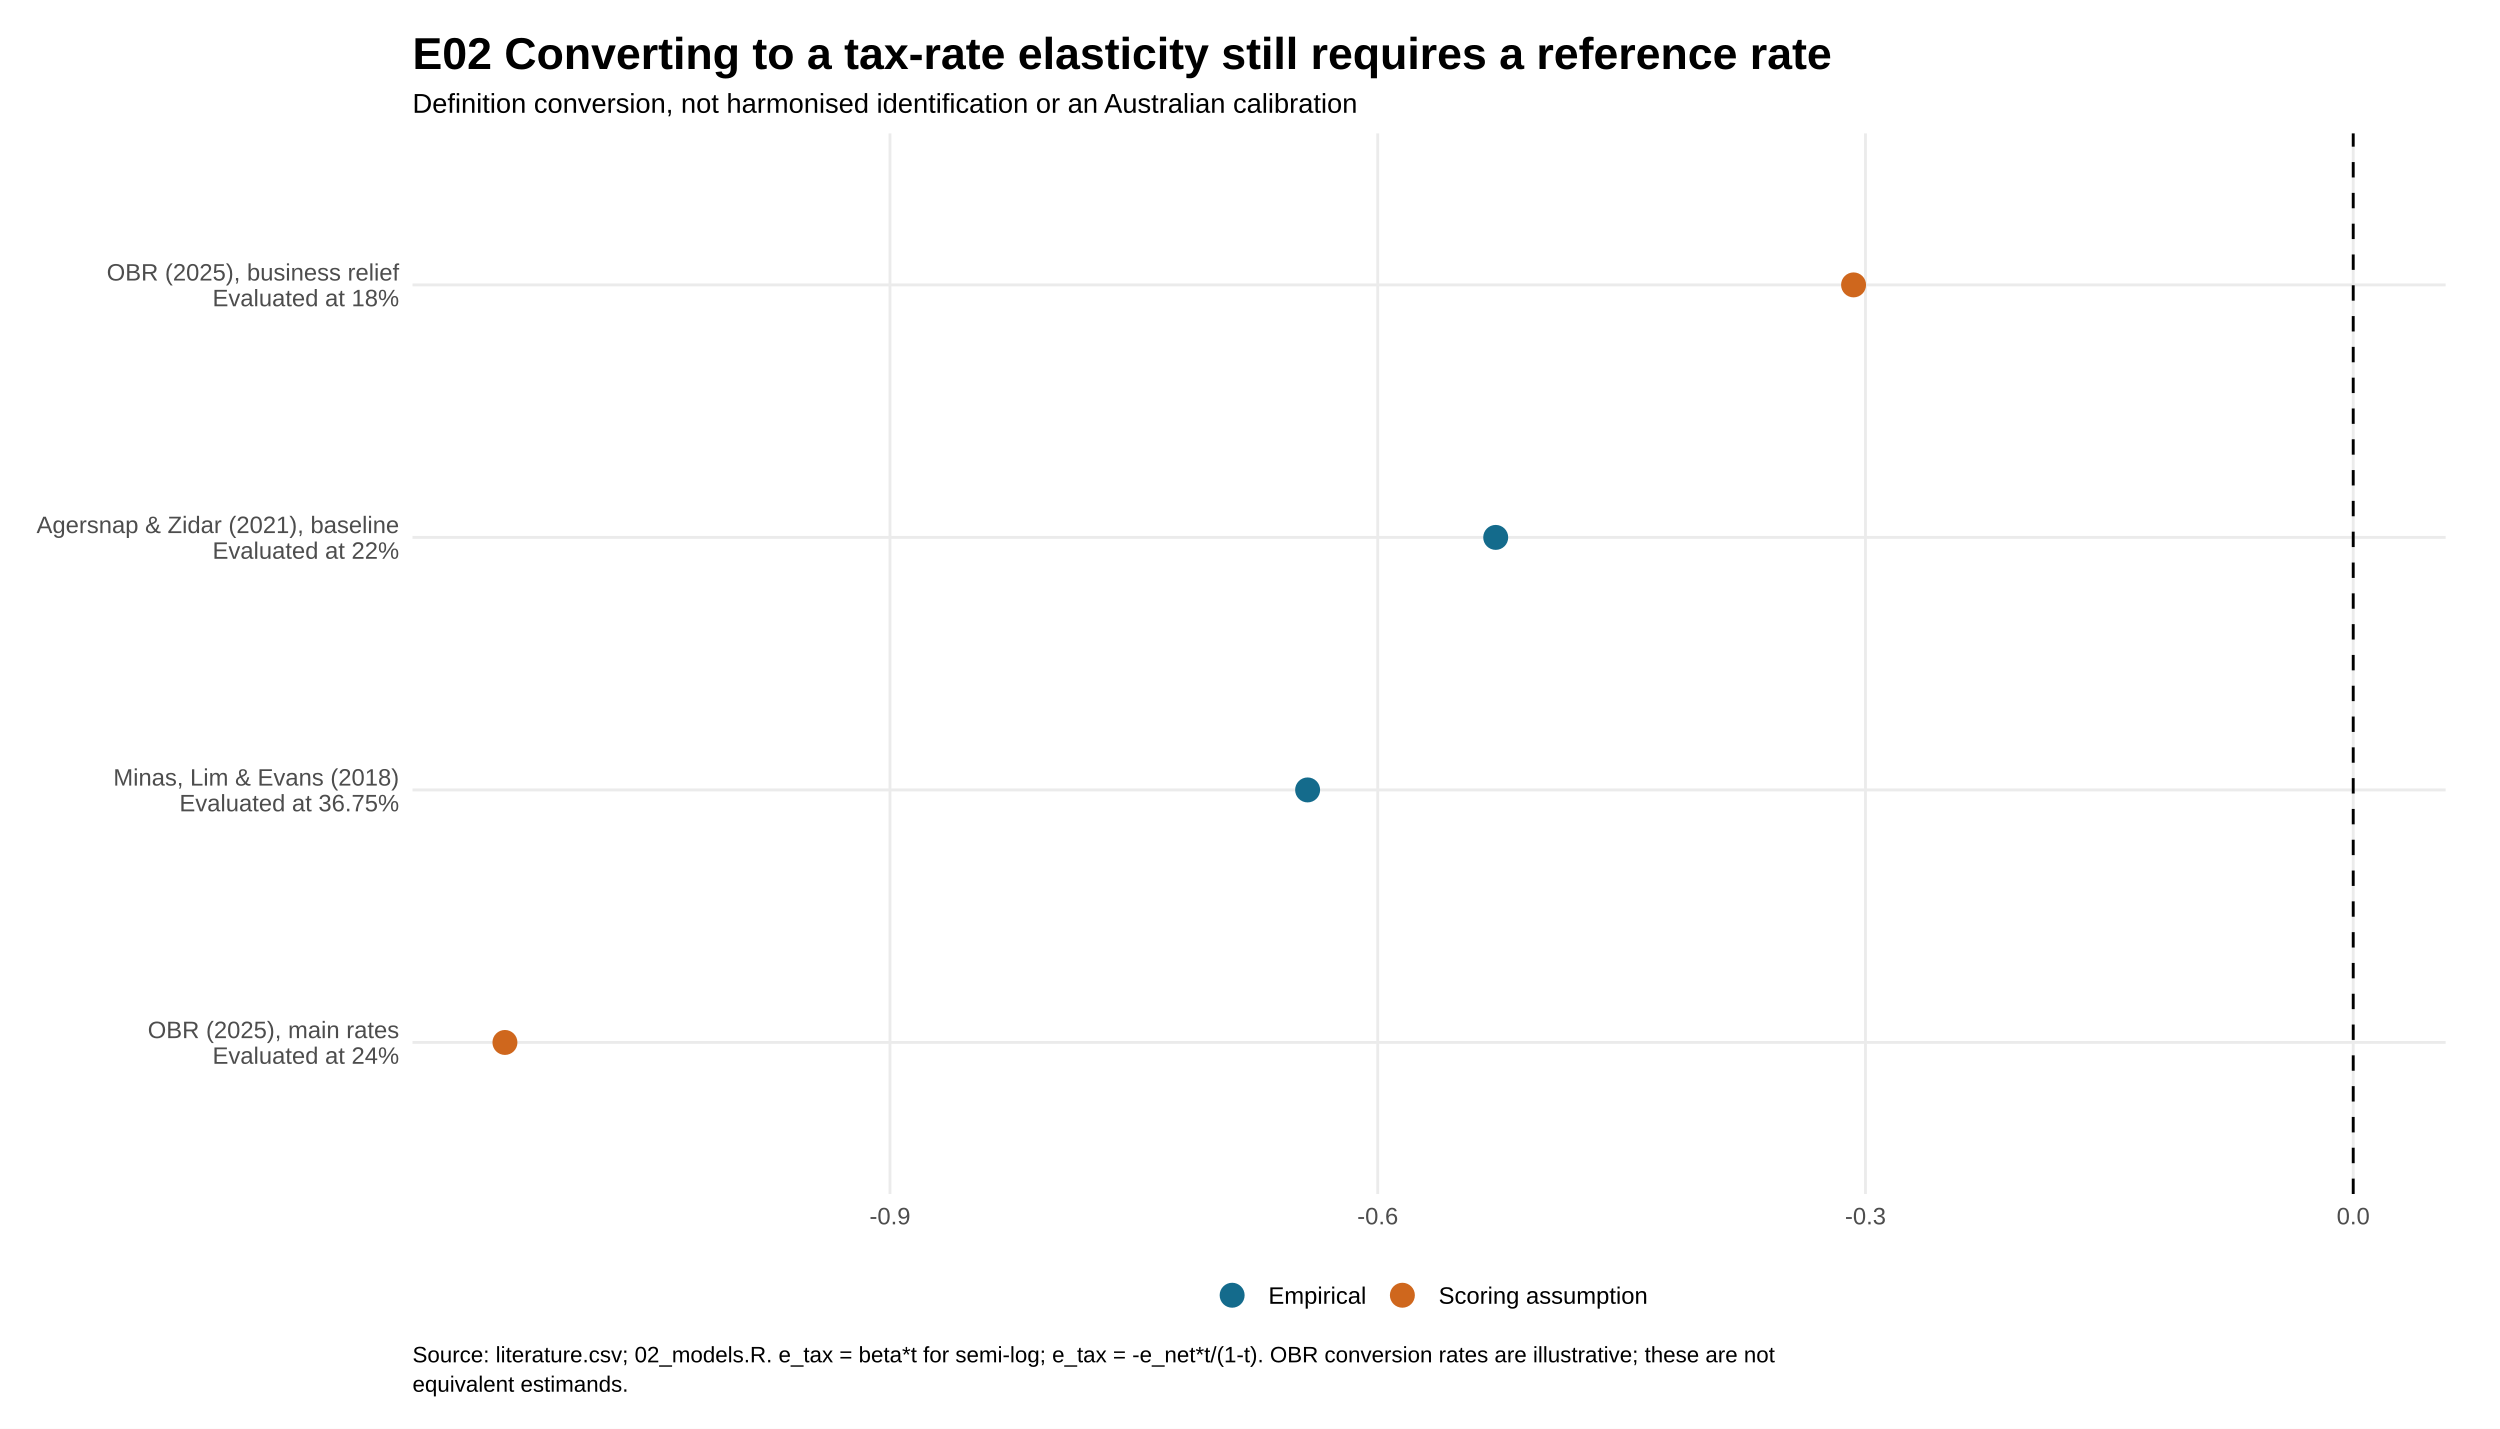
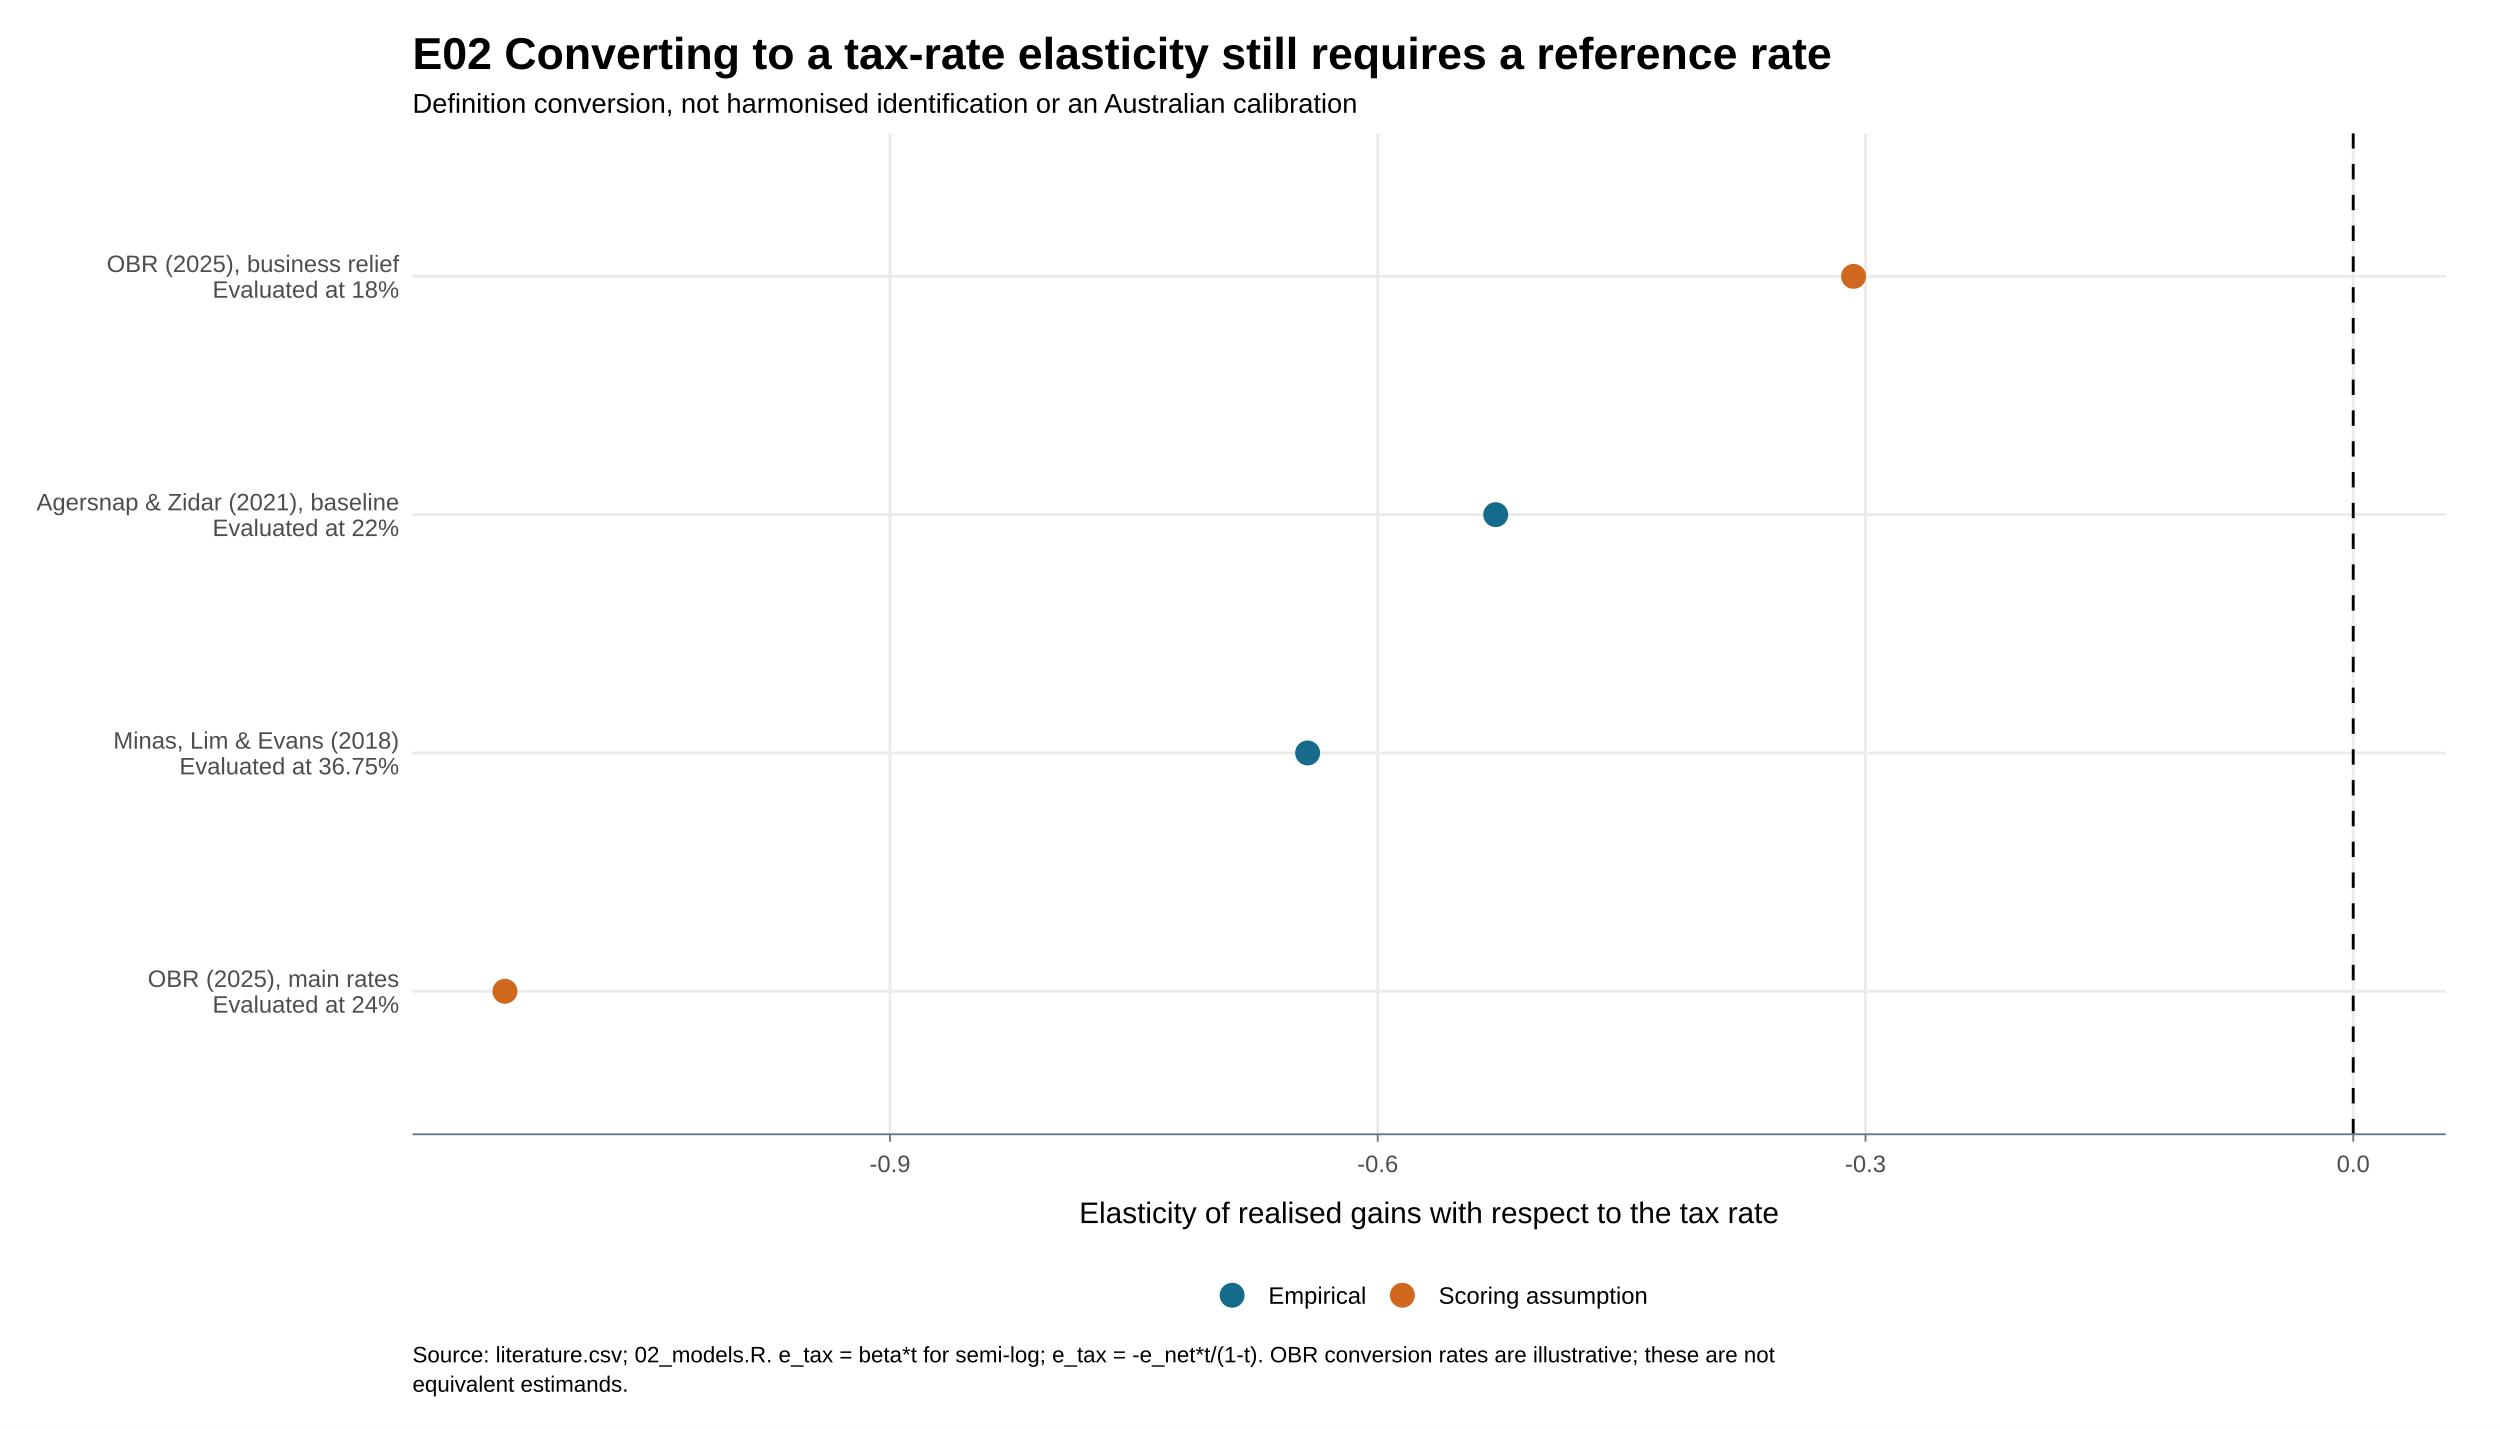
<svg xmlns="http://www.w3.org/2000/svg" width="1008.00pt" height="576.00pt" viewBox="0 0 1008.00 576.00">
  <g class="svglite">
    <defs>
      <style type="text/css">
    .svglite line, .svglite polyline, .svglite polygon, .svglite path, .svglite rect, .svglite circle {
      fill: none;
      stroke: #000000;
      stroke-linecap: round;
      stroke-linejoin: round;
      stroke-miterlimit: 10.00;
    }
    .svglite text {
      white-space: pre;
    }
    .svglite g.glyphgroup path {
      fill: inherit;
      stroke: none;
    }
  </style>
    </defs>
    <rect width="100%" height="100%" style="stroke: none; fill: #FFFFFF;" />
    <defs>
      <clipPath id="cpMC4wMHwxMDA4LjAwfDAuMDB8NTc2LjAw">
        <rect x="0.00" y="0.00" width="1008.00" height="576.00" />
      </clipPath>
    </defs>
    <g clip-path="url(#cpMC4wMHwxMDA4LjAwfDAuMDB8NTc2LjAw)">
      <rect x="-0" y="0.00" width="1008.00" height="576.00" style="stroke-width: 1.16; stroke: none; fill: #FFFFFF;" />
    </g>
    <defs>
-       <clipPath id="cpMTY2LjMyfDk4Ni4wOHw1My43OHw0ODEuNDE=">
-         <rect x="166.32" y="53.78" width="819.76" height="427.63" />
+       <clipPath id="cpMTY2LjMyfDk4Ni4wOHw1My43OHw0NTcuMzQ=">
+         <rect x="166.32" y="53.78" width="819.76" height="403.56" />
      </clipPath>
    </defs>
-     <g clip-path="url(#cpMTY2LjMyfDk4Ni4wOHw1My43OHw0ODEuNDE=)">
-       <polyline points="166.32,420.32 986.08,420.32 " style="stroke-width: 1.16; stroke: #EBEBEB; stroke-linecap: butt;" />
-       <polyline points="166.32,318.50 986.08,318.50 " style="stroke-width: 1.16; stroke: #EBEBEB; stroke-linecap: butt;" />
-       <polyline points="166.32,216.68 986.08,216.68 " style="stroke-width: 1.16; stroke: #EBEBEB; stroke-linecap: butt;" />
-       <polyline points="166.32,114.87 986.08,114.87 " style="stroke-width: 1.16; stroke: #EBEBEB; stroke-linecap: butt;" />
-       <polyline points="358.84,481.41 358.84,53.78 " style="stroke-width: 1.16; stroke: #EBEBEB; stroke-linecap: butt;" />
-       <polyline points="555.50,481.41 555.50,53.78 " style="stroke-width: 1.16; stroke: #EBEBEB; stroke-linecap: butt;" />
-       <polyline points="752.16,481.41 752.16,53.78 " style="stroke-width: 1.16; stroke: #EBEBEB; stroke-linecap: butt;" />
-       <polyline points="948.82,481.41 948.82,53.78 " style="stroke-width: 1.16; stroke: #EBEBEB; stroke-linecap: butt;" />
-       <circle cx="527.23" cy="318.50" r="4.65" style="stroke-width: 0.77; stroke: #146B8C; fill: #146B8C;" />
-       <circle cx="603.07" cy="216.68" r="4.65" style="stroke-width: 0.77; stroke: #146B8C; fill: #146B8C;" />
-       <circle cx="203.59" cy="420.32" r="4.65" style="stroke-width: 0.77; stroke: #CF671D; fill: #CF671D;" />
-       <circle cx="747.36" cy="114.87" r="4.65" style="stroke-width: 0.77; stroke: #CF671D; fill: #CF671D;" />
-       <line x1="948.82" y1="481.41" x2="948.82" y2="53.78" style="stroke-width: 1.16; stroke-dasharray: 6.21,6.21; stroke-linecap: butt;" />
+     <g clip-path="url(#cpMTY2LjMyfDk4Ni4wOHw1My43OHw0NTcuMzQ=)">
+       <polyline points="166.32,399.69 986.08,399.69 " style="stroke-width: 1.16; stroke: #EBEBEB; stroke-linecap: butt;" />
+       <polyline points="166.32,303.60 986.08,303.60 " style="stroke-width: 1.16; stroke: #EBEBEB; stroke-linecap: butt;" />
+       <polyline points="166.32,207.51 986.08,207.51 " style="stroke-width: 1.16; stroke: #EBEBEB; stroke-linecap: butt;" />
+       <polyline points="166.32,111.43 986.08,111.43 " style="stroke-width: 1.16; stroke: #EBEBEB; stroke-linecap: butt;" />
+       <polyline points="358.84,457.34 358.84,53.78 " style="stroke-width: 1.16; stroke: #EBEBEB; stroke-linecap: butt;" />
+       <polyline points="555.50,457.34 555.50,53.78 " style="stroke-width: 1.16; stroke: #EBEBEB; stroke-linecap: butt;" />
+       <polyline points="752.16,457.34 752.16,53.78 " style="stroke-width: 1.16; stroke: #EBEBEB; stroke-linecap: butt;" />
+       <polyline points="948.82,457.34 948.82,53.78 " style="stroke-width: 1.16; stroke: #EBEBEB; stroke-linecap: butt;" />
+       <circle cx="527.23" cy="303.60" r="4.65" style="stroke-width: 0.77; stroke: #146B8C; fill: #146B8C;" />
+       <circle cx="603.07" cy="207.51" r="4.65" style="stroke-width: 0.77; stroke: #146B8C; fill: #146B8C;" />
+       <circle cx="203.59" cy="399.69" r="4.65" style="stroke-width: 0.77; stroke: #CF671D; fill: #CF671D;" />
+       <circle cx="747.36" cy="111.43" r="4.65" style="stroke-width: 0.77; stroke: #CF671D; fill: #CF671D;" />
+       <line x1="948.82" y1="457.34" x2="948.82" y2="53.78" style="stroke-width: 1.16; stroke-dasharray: 6.21,6.21; stroke-linecap: butt;" />
    </g>
    <g clip-path="url(#cpMC4wMHwxMDA4LjAwfDAuMDB8NTc2LjAw)">
-       <text x="160.94" y="418.57" text-anchor="end" style="font-size: 9.60px;fill: #4D4D4D; font-family: &quot;Arial&quot;;" textLength="101.25px" lengthAdjust="spacingAndGlyphs">OBR (2025), main rates</text>
-       <text x="160.94" y="428.93" text-anchor="end" style="font-size: 9.60px;fill: #4D4D4D; font-family: &quot;Arial&quot;;" textLength="75.17px" lengthAdjust="spacingAndGlyphs">Evaluated at 24%</text>
-       <text x="160.94" y="316.75" text-anchor="end" style="font-size: 9.60px;fill: #4D4D4D; font-family: &quot;Arial&quot;;" textLength="115.11px" lengthAdjust="spacingAndGlyphs">Minas, Lim &amp; Evans (2018)</text>
-       <text x="160.94" y="327.12" text-anchor="end" style="font-size: 9.60px;fill: #4D4D4D; font-family: &quot;Arial&quot;;" textLength="88.50px" lengthAdjust="spacingAndGlyphs">Evaluated at 36.75%</text>
-       <text x="160.94" y="214.93" text-anchor="end" style="font-size: 9.60px;fill: #4D4D4D; font-family: &quot;Arial&quot;;" textLength="146.00px" lengthAdjust="spacingAndGlyphs">Agersnap &amp; Zidar (2021), baseline</text>
-       <text x="160.94" y="225.30" text-anchor="end" style="font-size: 9.60px;fill: #4D4D4D; font-family: &quot;Arial&quot;;" textLength="75.17px" lengthAdjust="spacingAndGlyphs">Evaluated at 22%</text>
-       <text x="160.94" y="113.12" text-anchor="end" style="font-size: 9.60px;fill: #4D4D4D; font-family: &quot;Arial&quot;;" textLength="117.77px" lengthAdjust="spacingAndGlyphs">OBR (2025), business relief</text>
-       <text x="160.94" y="123.48" text-anchor="end" style="font-size: 9.60px;fill: #4D4D4D; font-family: &quot;Arial&quot;;" textLength="75.17px" lengthAdjust="spacingAndGlyphs">Evaluated at 18%</text>
-       <text x="358.84" y="493.65" text-anchor="middle" style="font-size: 9.60px;fill: #4D4D4D; font-family: &quot;Arial&quot;;" textLength="16.52px" lengthAdjust="spacingAndGlyphs">-0.9</text>
-       <text x="555.50" y="493.65" text-anchor="middle" style="font-size: 9.60px;fill: #4D4D4D; font-family: &quot;Arial&quot;;" textLength="16.52px" lengthAdjust="spacingAndGlyphs">-0.6</text>
-       <text x="752.16" y="493.65" text-anchor="middle" style="font-size: 9.60px;fill: #4D4D4D; font-family: &quot;Arial&quot;;" textLength="16.52px" lengthAdjust="spacingAndGlyphs">-0.3</text>
-       <text x="948.82" y="493.65" text-anchor="middle" style="font-size: 9.60px;fill: #4D4D4D; font-family: &quot;Arial&quot;;" textLength="13.33px" lengthAdjust="spacingAndGlyphs">0.0</text>
+       <text x="160.94" y="397.94" text-anchor="end" style="font-size: 9.60px;fill: #4D4D4D; font-family: &quot;Arial&quot;;" textLength="101.25px" lengthAdjust="spacingAndGlyphs">OBR (2025), main rates</text>
+       <text x="160.94" y="408.30" text-anchor="end" style="font-size: 9.60px;fill: #4D4D4D; font-family: &quot;Arial&quot;;" textLength="75.17px" lengthAdjust="spacingAndGlyphs">Evaluated at 24%</text>
+       <text x="160.94" y="301.85" text-anchor="end" style="font-size: 9.60px;fill: #4D4D4D; font-family: &quot;Arial&quot;;" textLength="115.11px" lengthAdjust="spacingAndGlyphs">Minas, Lim &amp; Evans (2018)</text>
+       <text x="160.94" y="312.22" text-anchor="end" style="font-size: 9.60px;fill: #4D4D4D; font-family: &quot;Arial&quot;;" textLength="88.50px" lengthAdjust="spacingAndGlyphs">Evaluated at 36.75%</text>
+       <text x="160.94" y="205.76" text-anchor="end" style="font-size: 9.60px;fill: #4D4D4D; font-family: &quot;Arial&quot;;" textLength="146.00px" lengthAdjust="spacingAndGlyphs">Agersnap &amp; Zidar (2021), baseline</text>
+       <text x="160.94" y="216.13" text-anchor="end" style="font-size: 9.60px;fill: #4D4D4D; font-family: &quot;Arial&quot;;" textLength="75.17px" lengthAdjust="spacingAndGlyphs">Evaluated at 22%</text>
+       <text x="160.94" y="109.68" text-anchor="end" style="font-size: 9.60px;fill: #4D4D4D; font-family: &quot;Arial&quot;;" textLength="117.77px" lengthAdjust="spacingAndGlyphs">OBR (2025), business relief</text>
+       <text x="160.94" y="120.05" text-anchor="end" style="font-size: 9.60px;fill: #4D4D4D; font-family: &quot;Arial&quot;;" textLength="75.17px" lengthAdjust="spacingAndGlyphs">Evaluated at 18%</text>
+       <polyline points="166.32,457.34 986.08,457.34 " style="stroke-width: 0.75; stroke: #687780; stroke-linecap: butt;" />
+       <polyline points="358.84,460.33 358.84,457.34 " style="stroke-width: 0.75; stroke: #687780; stroke-linecap: butt;" />
+       <polyline points="555.50,460.33 555.50,457.34 " style="stroke-width: 0.75; stroke: #687780; stroke-linecap: butt;" />
+       <polyline points="752.16,460.33 752.16,457.34 " style="stroke-width: 0.75; stroke: #687780; stroke-linecap: butt;" />
+       <polyline points="948.82,460.33 948.82,457.34 " style="stroke-width: 0.75; stroke: #687780; stroke-linecap: butt;" />
+       <text x="358.84" y="472.57" text-anchor="middle" style="font-size: 9.60px;fill: #4D4D4D; font-family: &quot;Arial&quot;;" textLength="16.52px" lengthAdjust="spacingAndGlyphs">-0.9</text>
+       <text x="555.50" y="472.57" text-anchor="middle" style="font-size: 9.60px;fill: #4D4D4D; font-family: &quot;Arial&quot;;" textLength="16.52px" lengthAdjust="spacingAndGlyphs">-0.6</text>
+       <text x="752.16" y="472.57" text-anchor="middle" style="font-size: 9.60px;fill: #4D4D4D; font-family: &quot;Arial&quot;;" textLength="16.52px" lengthAdjust="spacingAndGlyphs">-0.3</text>
+       <text x="948.82" y="472.57" text-anchor="middle" style="font-size: 9.60px;fill: #4D4D4D; font-family: &quot;Arial&quot;;" textLength="13.33px" lengthAdjust="spacingAndGlyphs">0.0</text>
+       <text x="576.20" y="493.15" text-anchor="middle" style="font-size: 12.00px; font-family: &quot;Arial&quot;;" textLength="282.05px" lengthAdjust="spacingAndGlyphs">Elasticity of realised gains with respect to the tax rate</text>
      <circle cx="496.80" cy="522.24" r="4.65" style="stroke-width: 0.77; stroke: #146B8C; fill: #146B8C;" />
      <circle cx="565.44" cy="522.24" r="4.65" style="stroke-width: 0.77; stroke: #CF671D; fill: #CF671D;" />
      <text x="511.42" y="525.68" style="font-size: 9.60px; font-family: &quot;Arial&quot;;" textLength="39.41px" lengthAdjust="spacingAndGlyphs">Empirical</text>
      <text x="580.06" y="525.68" style="font-size: 9.60px; font-family: &quot;Arial&quot;;" textLength="84.19px" lengthAdjust="spacingAndGlyphs">Scoring assumption</text>
      <text x="166.32" y="45.48" style="font-size: 11.00px; font-family: &quot;Arial&quot;;" textLength="381.17px" lengthAdjust="spacingAndGlyphs">Definition conversion, not harmonised identification or an Australian calibration</text>
      <text x="166.32" y="27.83" style="font-size: 18.00px; font-weight: bold; font-family: &quot;Arial&quot;;" textLength="572.41px" lengthAdjust="spacingAndGlyphs">E02 Converting to a tax-rate elasticity still requires a reference rate</text>
      <text x="166.32" y="549.28" style="font-size: 9.00px; font-family: &quot;Arial&quot;;" textLength="551.50px" lengthAdjust="spacingAndGlyphs">Source: literature.csv; 02_models.R.  e_tax = beta*t for semi-log; e_tax = -e_net*t/(1-t). OBR conversion rates are illustrative; these are not</text>
      <text x="166.32" y="561.16" style="font-size: 9.00px; font-family: &quot;Arial&quot;;" textLength="87.00px" lengthAdjust="spacingAndGlyphs">equivalent estimands.</text>
    </g>
  </g>
</svg>
